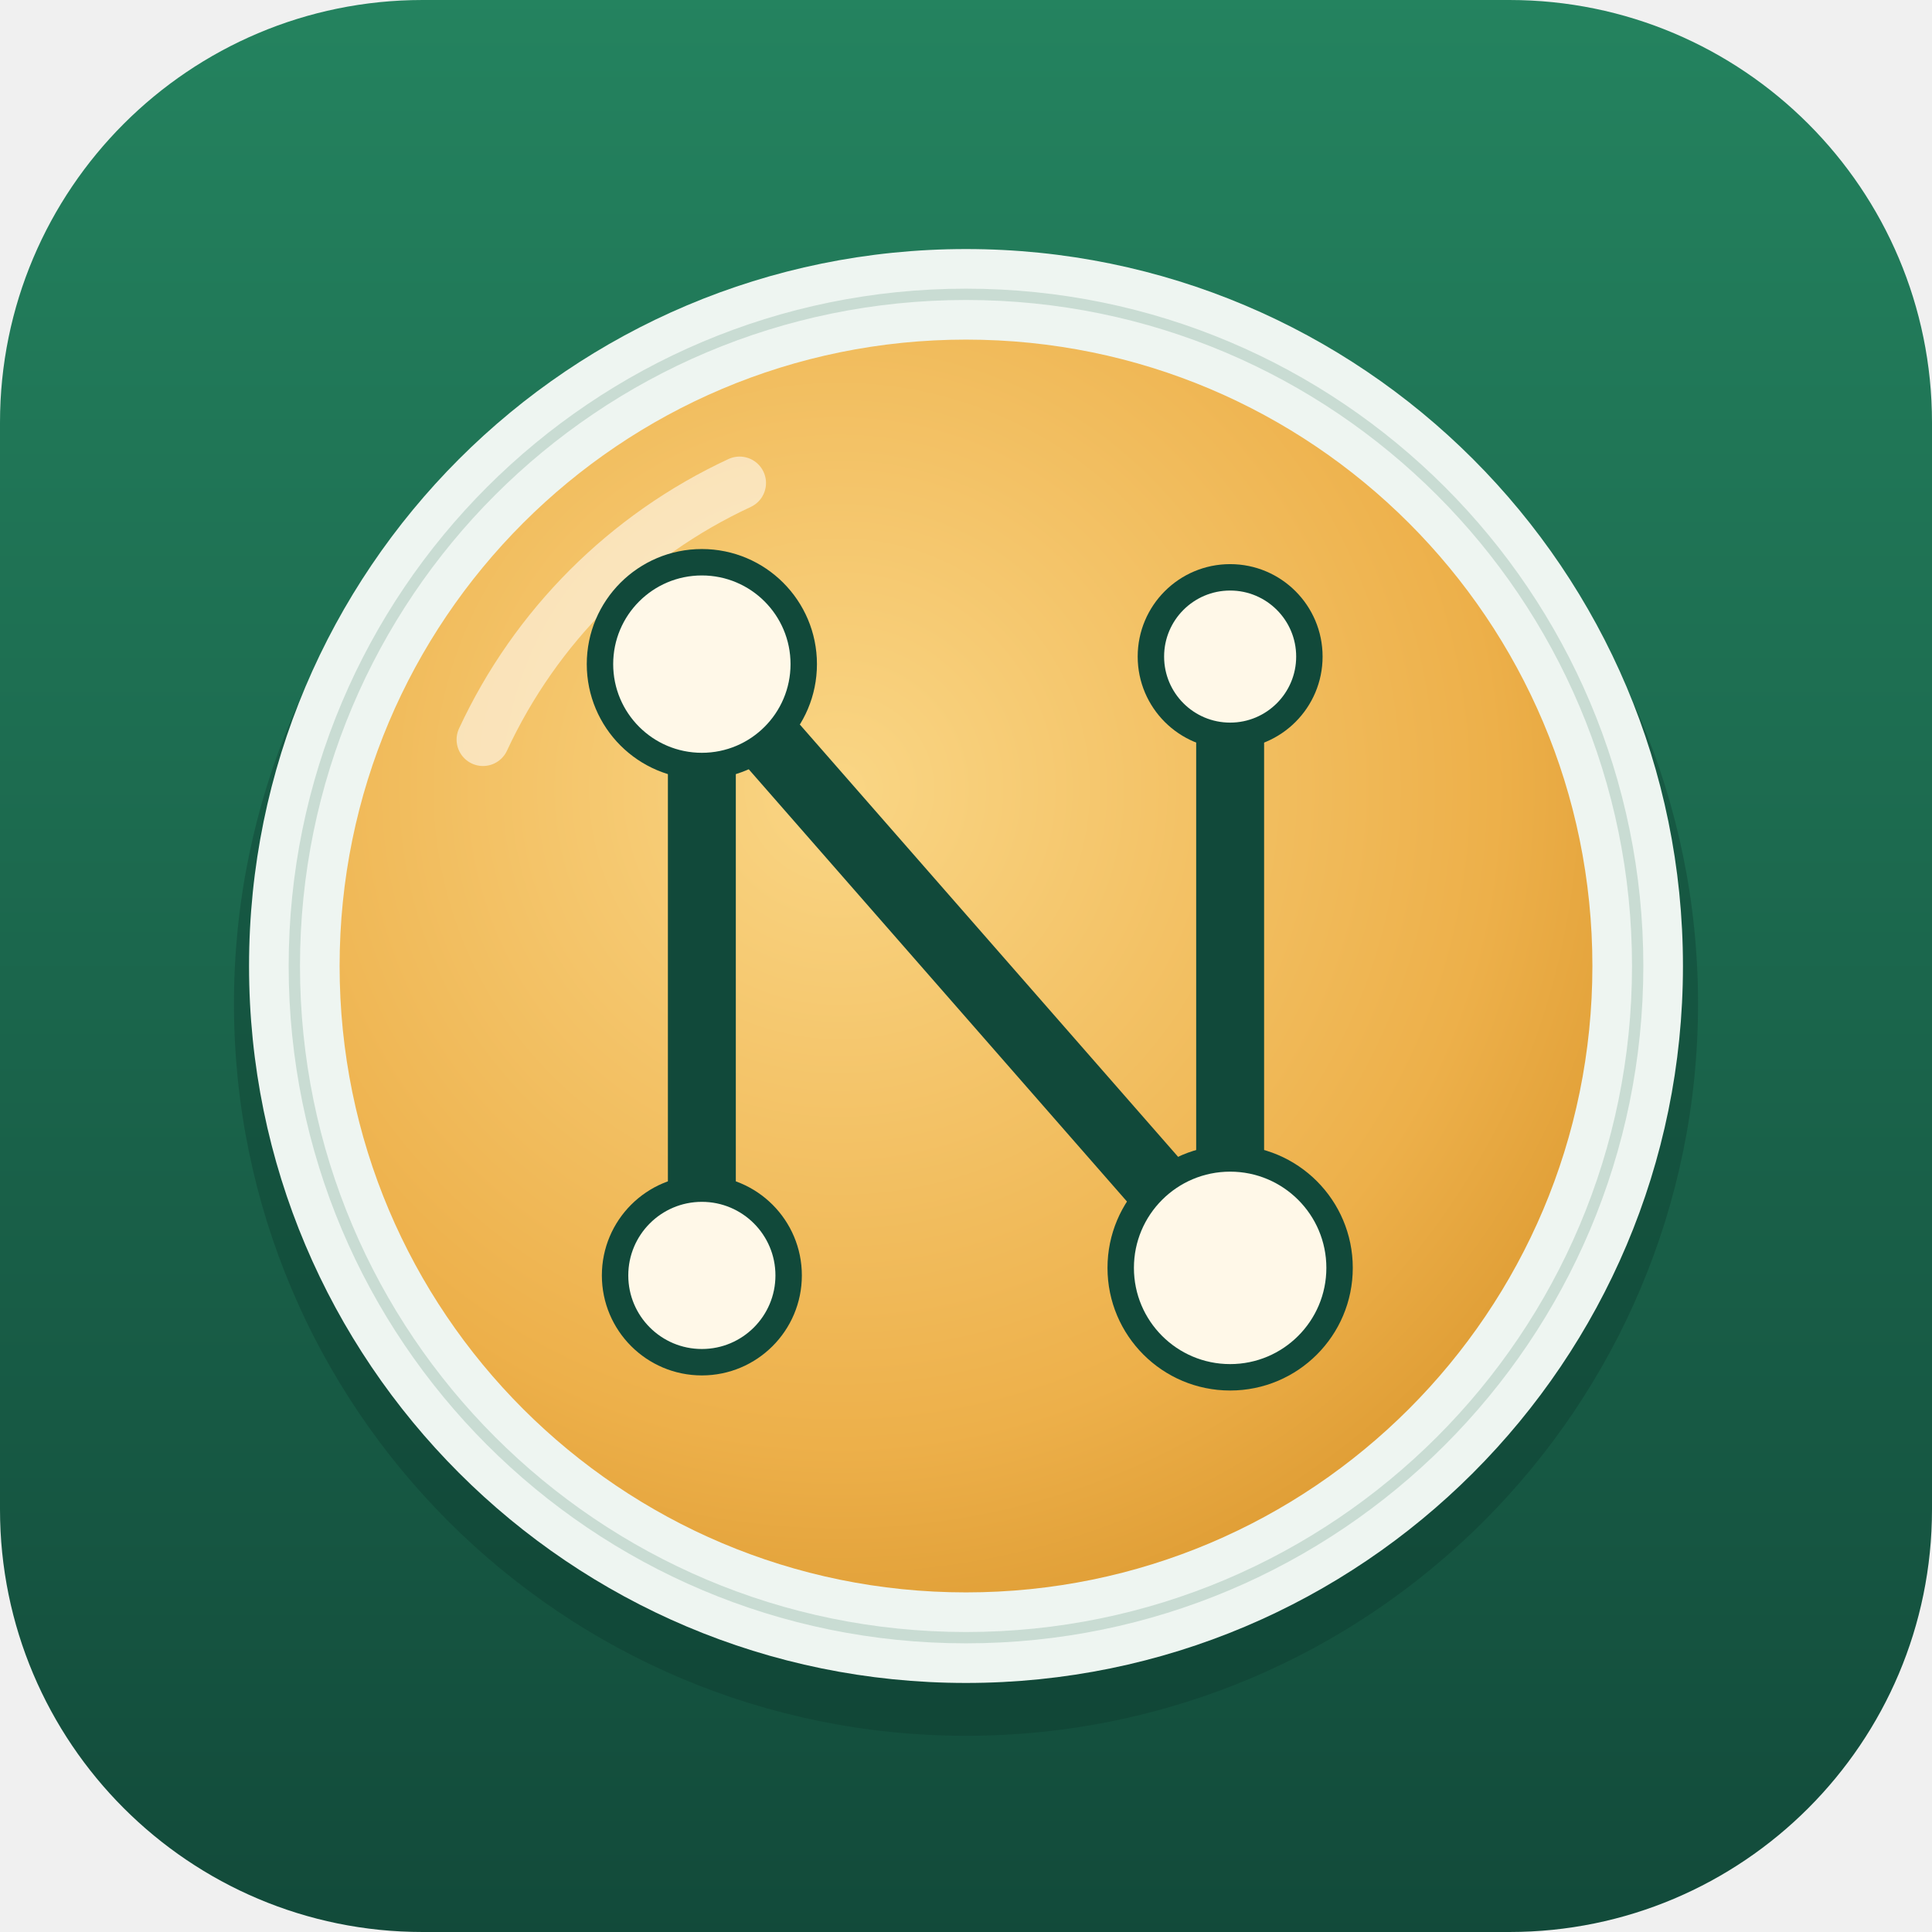
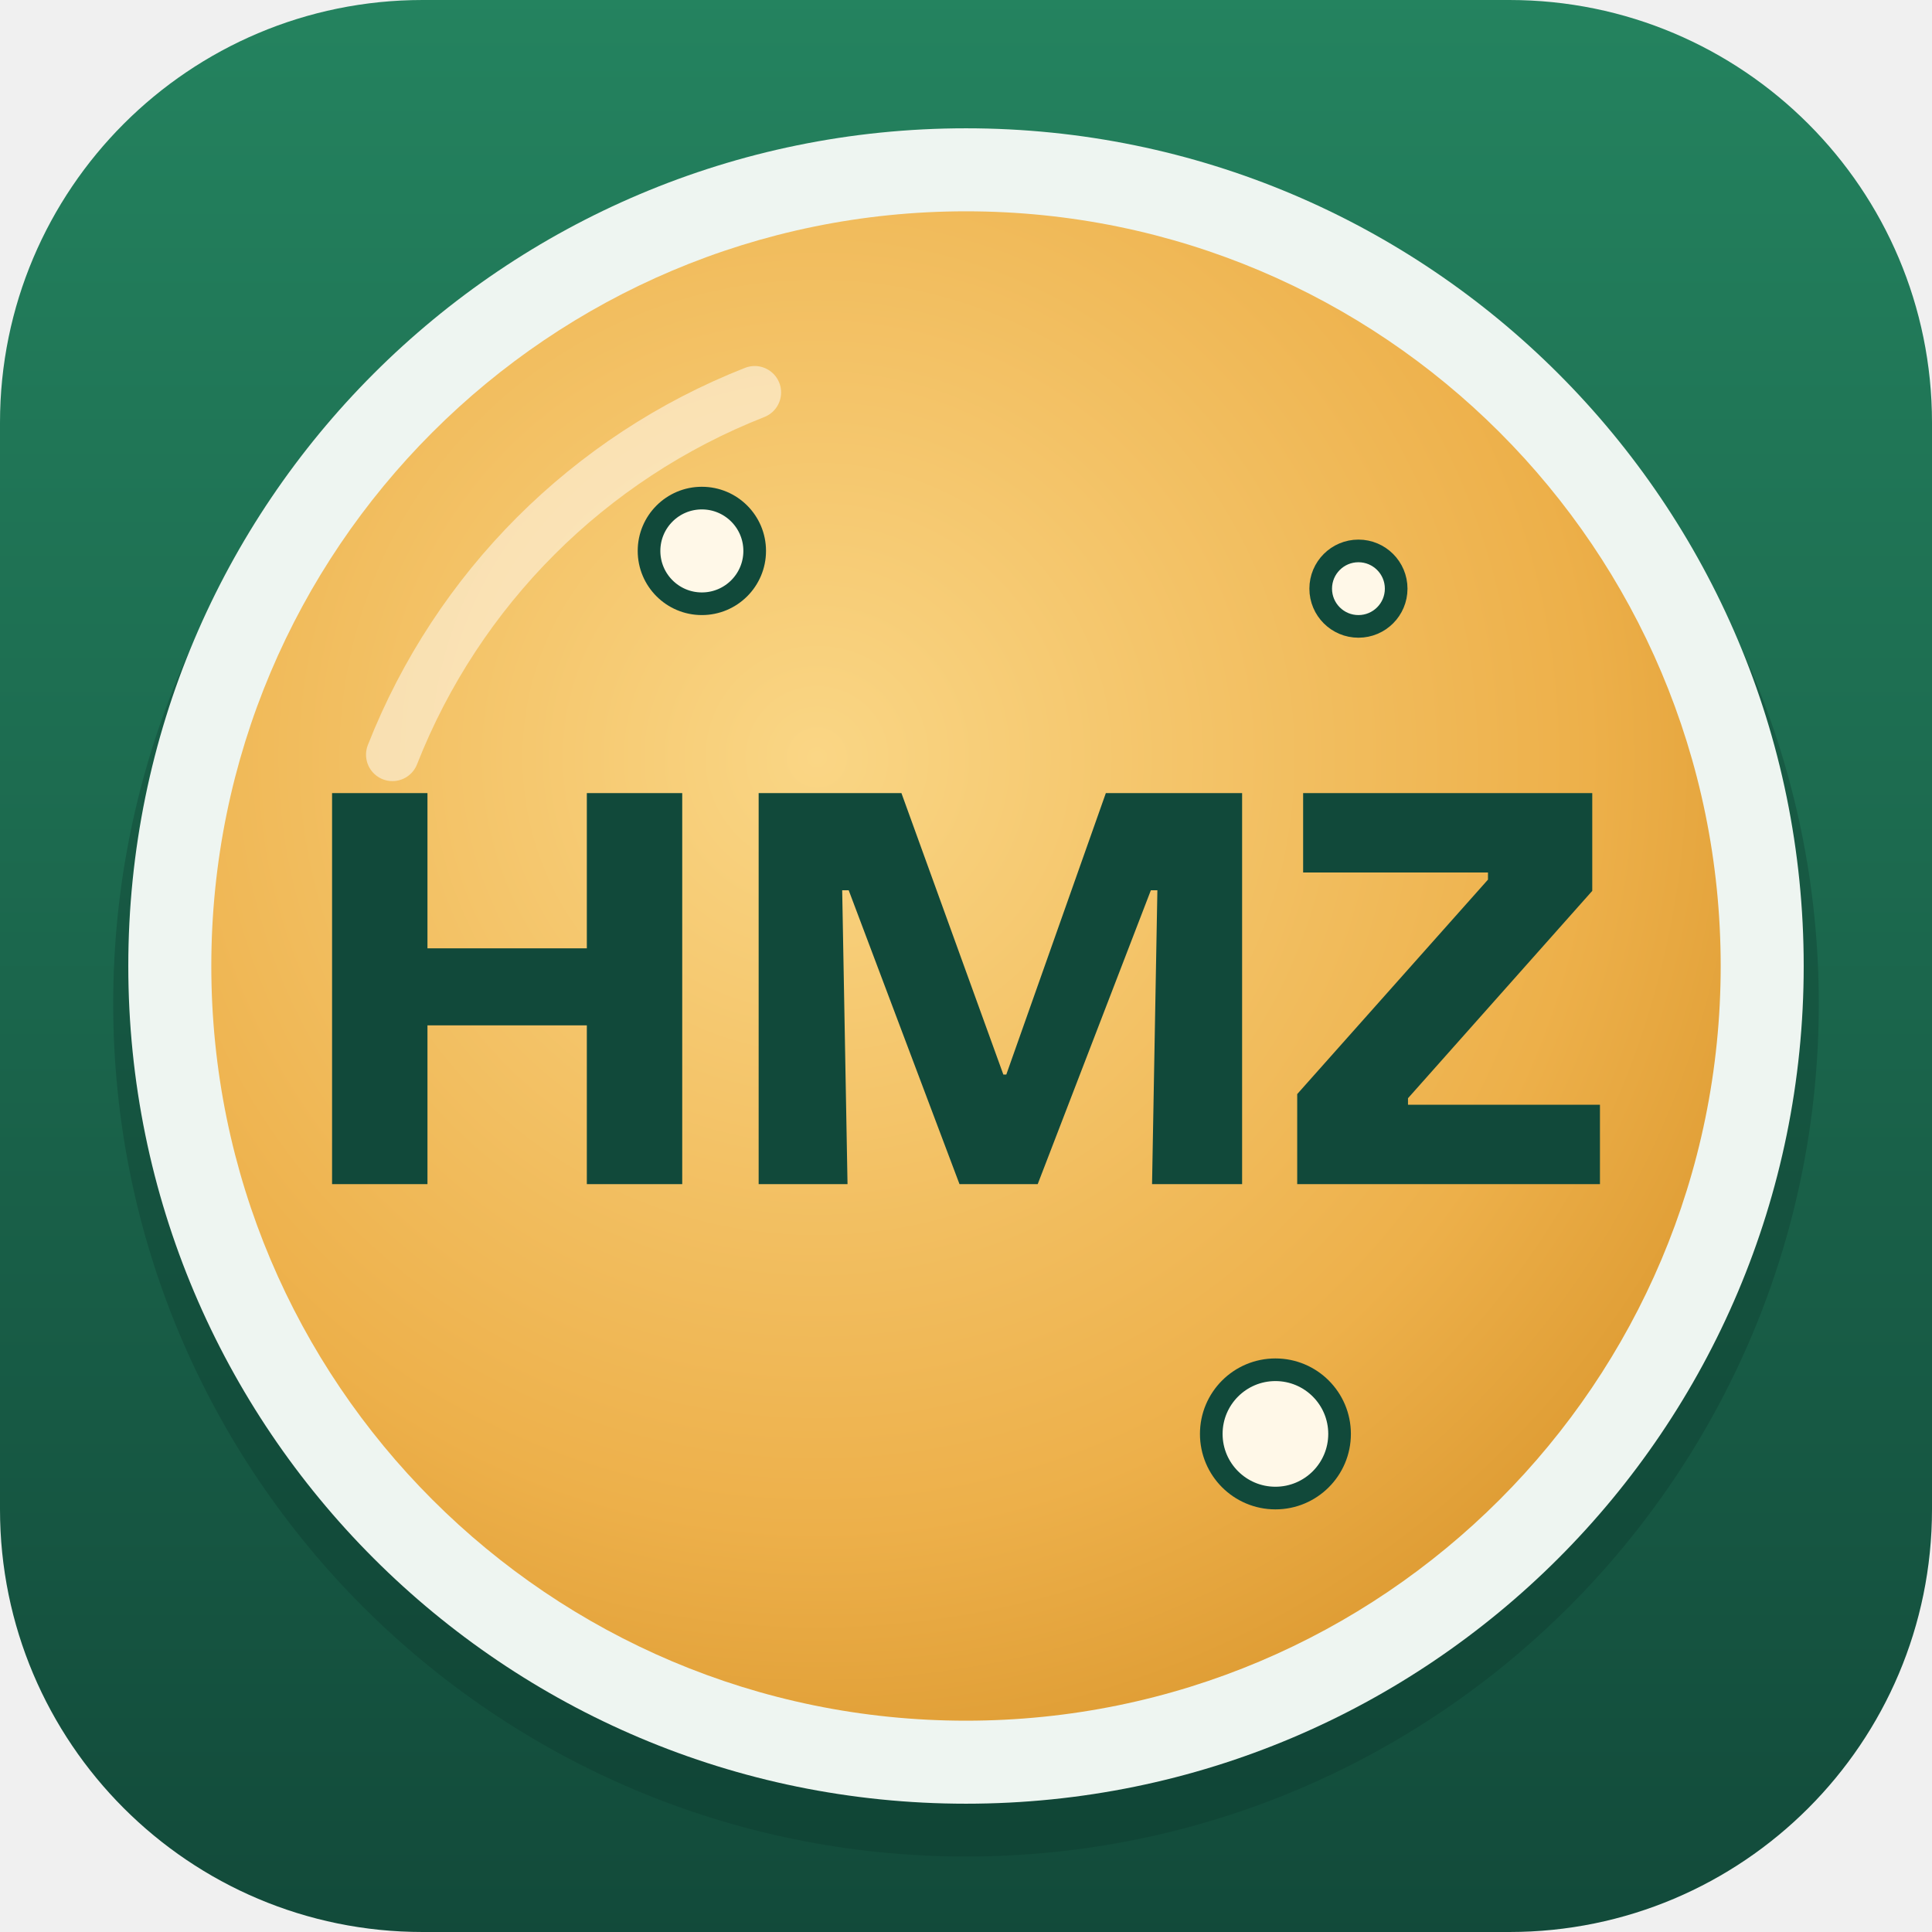
<svg xmlns="http://www.w3.org/2000/svg" viewBox="0 0 512 512">
  <defs>
    <linearGradient id="t" x1="0" y1="0" x2="0" y2="1">
      <stop offset="0" stop-color="#24835F" />
      <stop offset="1" stop-color="#124A3A" />
    </linearGradient>
    <radialGradient id="g" cx=".4" cy=".36" r=".72">
      <stop offset="0" stop-color="#FAD685" />
      <stop offset=".72" stop-color="#EDB04A" />
      <stop offset="1" stop-color="#DC9930" />
    </radialGradient>
  </defs>
  <rect width="512" height="512" rx="112" fill="url(#t)" />
-   <circle cx="256" cy="266" r="194" fill="#0A3328" opacity=".32" />
-   <circle cx="256" cy="256" r="190" fill="#EEF5F1" />
-   <circle cx="256" cy="256" r="178" fill="none" stroke="#C9DCD3" stroke-width="3" />
-   <circle cx="256" cy="256" r="166" fill="url(#g)" />
-   <path d="M128 196A140 140 0 0 1 196 128" fill="none" stroke="#FFFFFF" stroke-opacity=".55" stroke-width="14" stroke-linecap="round" />
-   <path d="M186 338V176L326 336V174" fill="none" stroke="#11493A" stroke-width="18" stroke-linecap="round" stroke-linejoin="round" />
-   <g fill="#FFF8E8" stroke="#11493A" stroke-width="7">
-     <circle cx="186" cy="176" r="27" />
-     <circle cx="186" cy="338" r="23" />
-     <circle cx="326" cy="336" r="29" />
-     <circle cx="326" cy="174" r="21" />
+   <circle cx="256" cy="266" r="226" fill="#0A3328" opacity=".3" />
+   <circle cx="256" cy="256" r="222" fill="#EEF5F1" />
+   <circle cx="256" cy="256" r="200" fill="url(#g)" />
+   <path d="M104 200A170 170 0 0 1 200 104" fill="none" stroke="#fff" stroke-opacity=".5" stroke-width="14" stroke-linecap="round" />
+   <path fill="#11493A" transform="translate(77.17 313.81) scale(0.15701)" d="M499 0V-660H660V0ZM69 0V-660H230V0ZM167 -268V-398H564V-268ZM789 0V-660H1030L1202 -185H1207L1375 -660H1605V0H1453L1462 -496H1451L1260 0H1128L941 -496H930L939 0ZM1698 0V-152L2020 -514V-526H1708V-660H2196V-495L1885 -145V-134H2209V0Z" />
+   <g fill="#FFF8E8" stroke="#11493A" stroke-width="6">
+     <circle cx="186" cy="146" r="14" />
+     <circle cx="338" cy="380" r="17" />
+     <circle cx="360" cy="156" r="10" />
  </g>
</svg>
